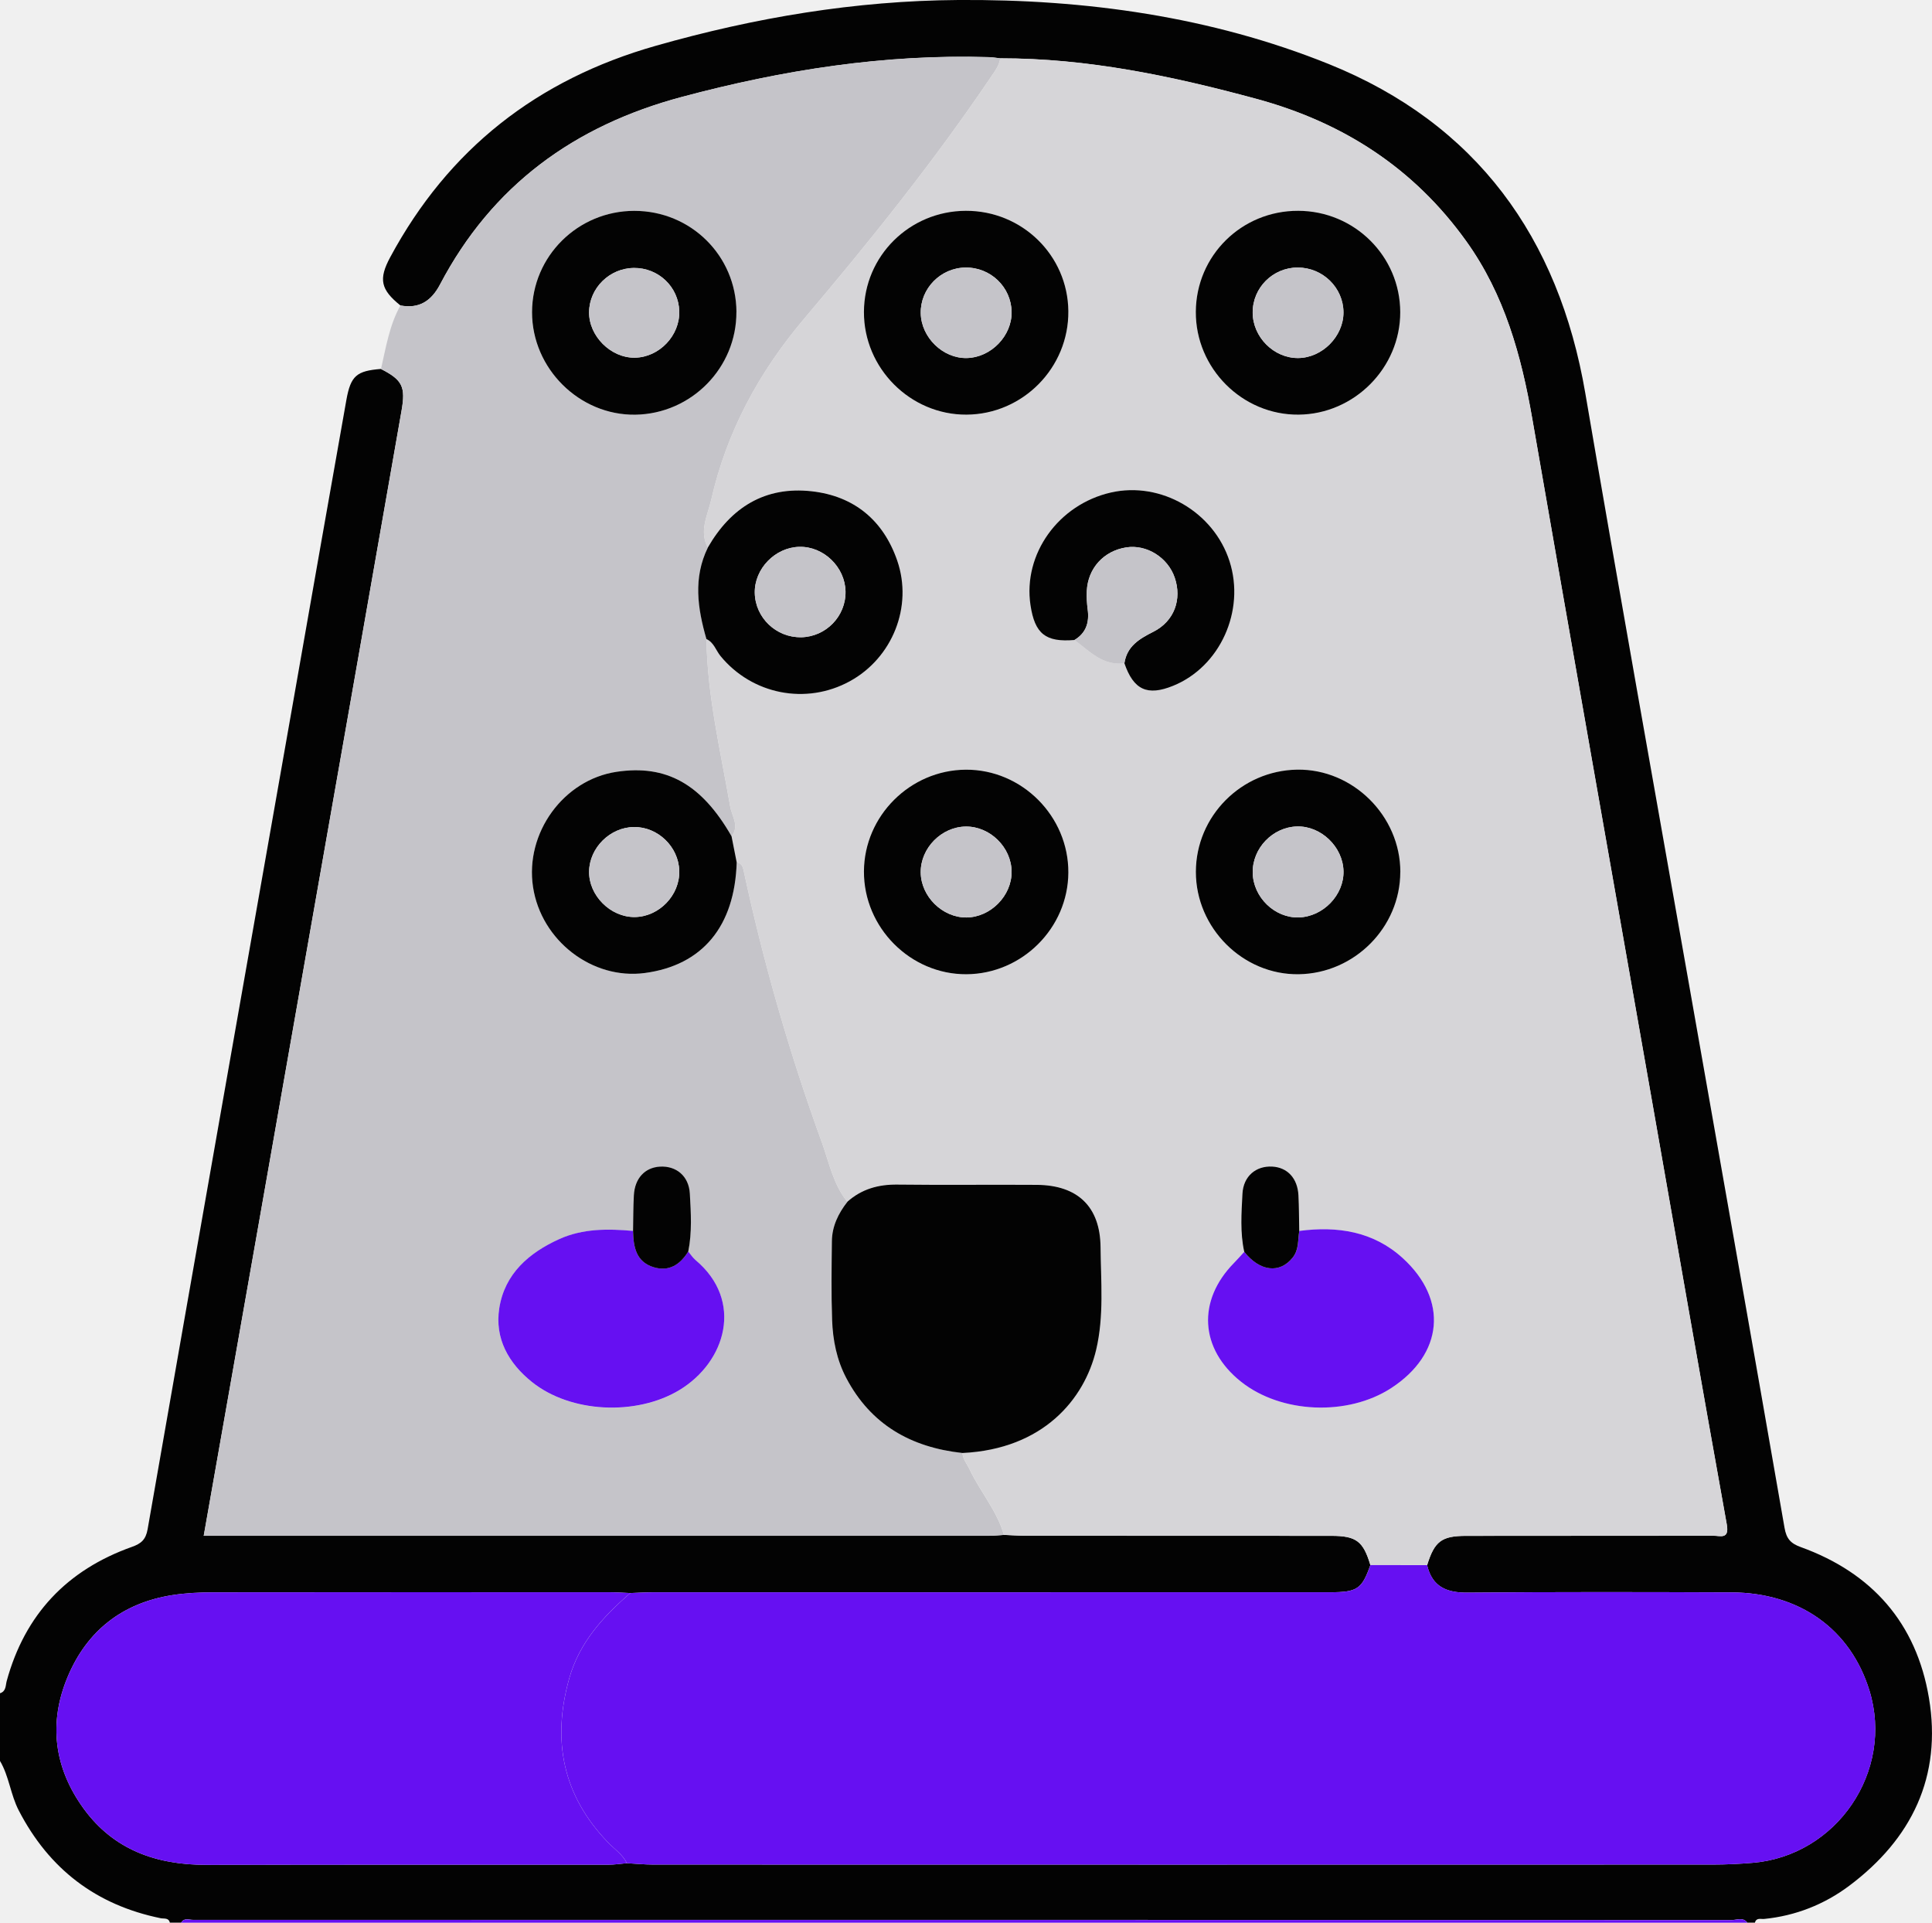
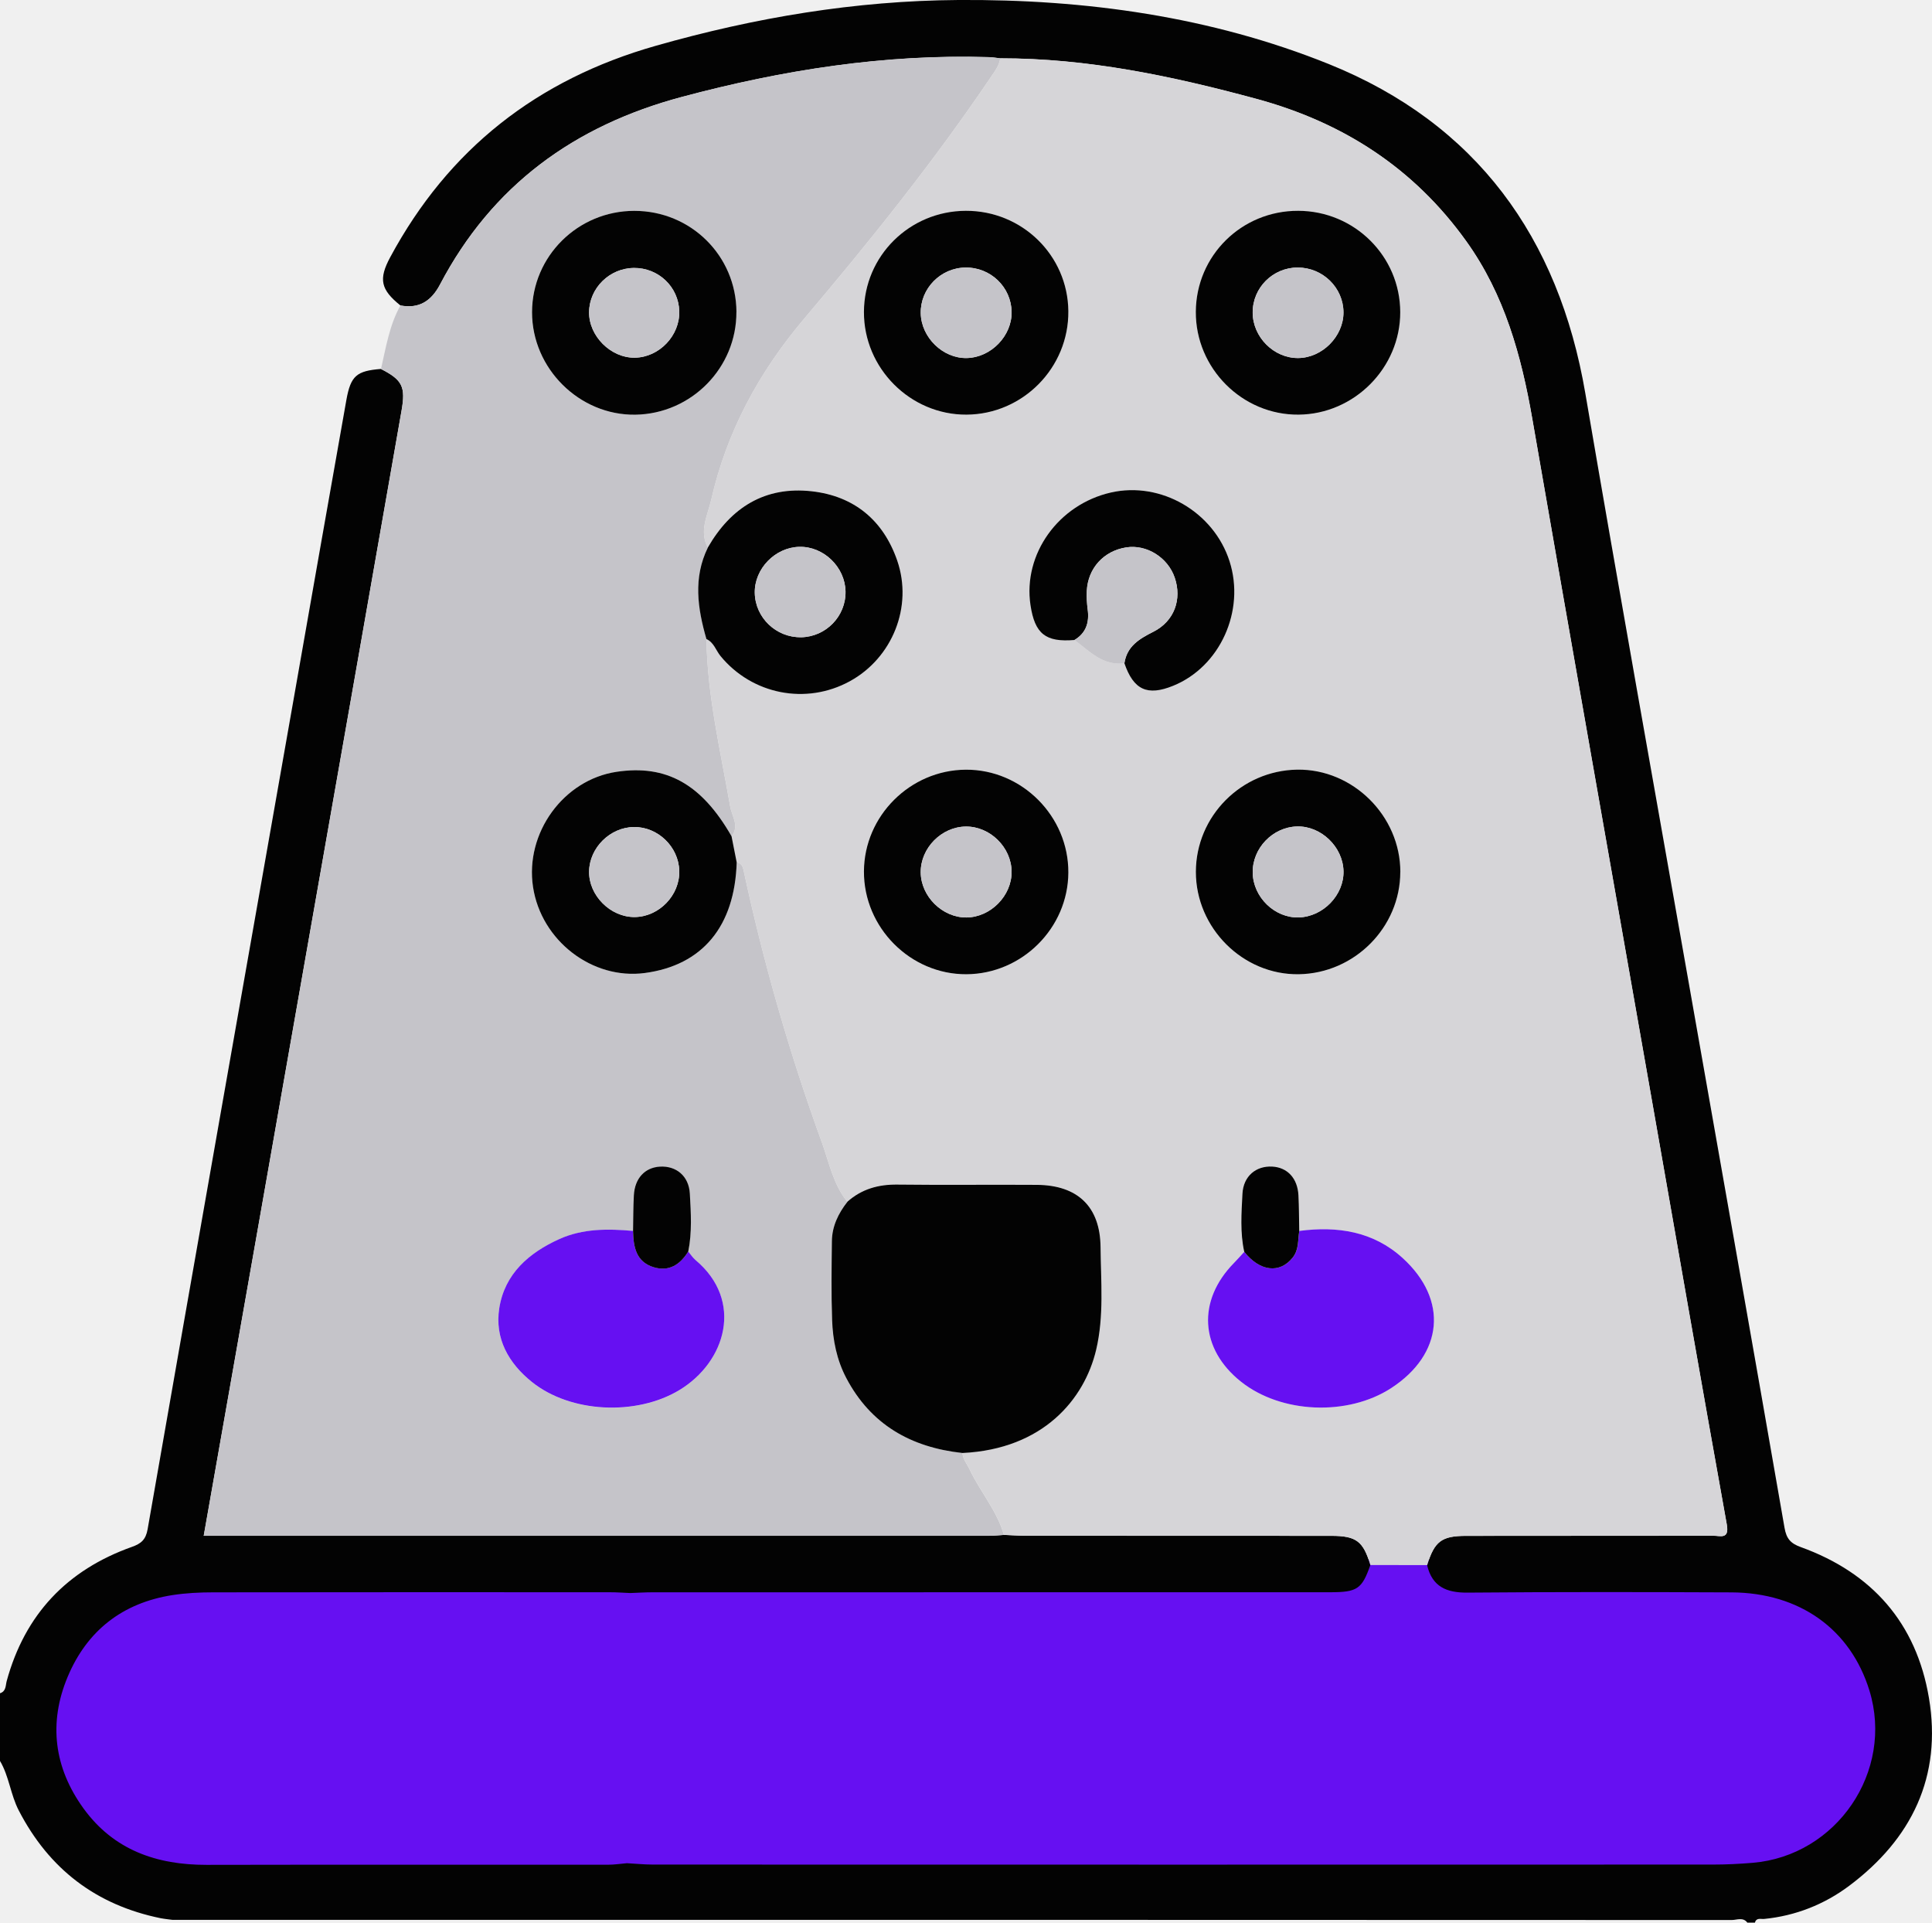
<svg xmlns="http://www.w3.org/2000/svg" width="202" height="201" viewBox="0 0 202 201" fill="none">
  <g clip-path="url(#clip0_2172_1188)">
-     <path d="M41.864 31.931C39.798 30.272 39.566 29.183 40.797 26.893C46.887 15.582 56.162 8.313 68.566 4.787C78.923 1.837 89.429 0.074 100.192 -0C113.505 -0.089 126.616 1.733 138.946 6.702C154.346 12.912 162.968 24.82 165.752 41.111C169.262 61.666 172.945 82.192 176.564 102.733C179.911 121.728 183.278 140.712 186.58 159.712C186.778 160.849 187.208 161.347 188.276 161.731C195.746 164.429 200.364 169.689 201.679 177.495C203.063 185.714 199.889 192.239 193.333 197.149C190.748 199.084 187.737 200.281 184.454 200.606C184.103 200.64 183.639 200.443 183.485 200.99H182.694C182.24 200.389 181.597 200.719 181.058 200.719C127.432 200.699 73.806 200.695 20.181 200.7C19.756 200.7 19.251 200.458 18.94 200.99H17.758C17.63 200.458 17.16 200.601 16.809 200.532C10.046 199.153 5.132 195.391 1.963 189.269C1.098 187.6 0.954 185.699 0 184.089V177.012C0.653 176.815 0.578 176.18 0.702 175.731C2.605 168.773 7.005 164.124 13.793 161.711C14.752 161.371 15.242 160.962 15.435 159.864C20.492 130.942 25.599 102.034 30.696 73.116C32.535 62.686 34.355 52.251 36.214 41.82C36.668 39.269 37.296 38.772 39.828 38.57C42.087 39.717 42.423 40.436 41.978 42.953C40.47 51.512 38.982 60.081 37.474 68.64C34.004 88.403 30.528 108.165 27.048 127.928C25.144 138.737 23.236 149.547 21.298 160.549H23.157C49.903 160.549 76.649 160.549 103.395 160.549C103.919 160.549 104.438 160.49 104.962 160.46C105.749 160.49 106.535 160.549 107.316 160.549C117.95 160.554 128.579 160.549 139.213 160.559C141.814 160.559 142.536 161.13 143.277 163.612C142.392 166.123 141.913 166.453 139.06 166.453C115.458 166.453 91.856 166.453 68.26 166.458C67.473 166.458 66.687 166.508 65.901 166.537C65.18 166.508 64.458 166.453 63.741 166.453C49.938 166.448 36.135 166.444 22.331 166.463C20.893 166.463 19.434 166.532 18.015 166.754C12.795 167.571 9.092 170.482 7.075 175.293C5.053 180.119 5.651 184.803 8.731 189.053C11.88 193.396 16.369 194.962 21.595 194.952C35.596 194.923 49.596 194.947 63.597 194.938C64.245 194.938 64.898 194.834 65.545 194.78C66.46 194.829 67.374 194.923 68.289 194.923C105.225 194.933 142.165 194.933 179.1 194.923C180.479 194.923 181.859 194.854 183.228 194.741C192.048 194.012 198.045 185.172 195.459 176.736C193.492 170.334 188.177 166.503 181.038 166.468C171.838 166.429 162.637 166.414 153.432 166.493C151.217 166.512 149.739 165.862 149.21 163.622C149.981 161.14 150.708 160.564 153.283 160.564C161.896 160.549 170.513 160.564 179.125 160.549C179.876 160.549 180.831 160.962 180.539 159.357C177.849 144.425 175.249 129.474 172.624 114.533C168.481 90.958 164.303 67.389 160.21 43.805C159.058 37.166 157.303 30.804 153.308 25.229C147.816 17.561 140.4 12.784 131.313 10.327C122.538 7.953 113.708 6.092 104.567 6.102C104.176 6.057 103.786 5.988 103.395 5.978C92.469 5.644 81.83 7.318 71.295 10.135C60.028 13.144 51.446 19.393 46.002 29.745C45.103 31.454 43.827 32.311 41.859 31.936L41.864 31.931Z" fill="#030303" />
-     <path d="M18.94 201C19.247 200.468 19.756 200.709 20.181 200.709C73.807 200.709 127.432 200.709 181.058 200.729C181.597 200.729 182.24 200.394 182.694 201H18.94Z" fill="#6610F2" />
+     <rect x="5" y="163" width="192" height="35" rx="14" fill="#6610F2" />
+     <path d="M41.864 31.931C39.798 30.272 39.566 29.183 40.797 26.893C46.887 15.582 56.162 8.313 68.566 4.787C78.923 1.837 89.429 0.074 100.192 -0C113.505 -0.089 126.616 1.733 138.946 6.702C154.346 12.912 162.968 24.82 165.752 41.111C169.262 61.666 172.945 82.192 176.564 102.733C179.911 121.728 183.278 140.712 186.58 159.712C186.778 160.849 187.208 161.347 188.276 161.731C195.746 164.429 200.364 169.689 201.679 177.495C203.063 185.714 199.889 192.239 193.333 197.149C190.748 199.084 187.737 200.281 184.454 200.606C184.103 200.64 183.639 200.443 183.485 200.99H182.694C182.24 200.389 181.597 200.719 181.058 200.719C127.432 200.699 73.806 200.695 20.181 200.7H18.015C18.015 200.7 17.16 200.601 16.809 200.532C10.046 199.153 5.132 195.391 1.963 189.269C1.098 187.6 0.954 185.699 0 184.089V177.012C0.653 176.815 0.578 176.18 0.702 175.731C2.605 168.773 7.005 164.124 13.793 161.711C14.752 161.371 15.242 160.962 15.435 159.864C20.492 130.942 25.599 102.034 30.696 73.116C32.535 62.686 34.355 52.251 36.214 41.82C36.668 39.269 37.296 38.772 39.828 38.57C42.087 39.717 42.423 40.436 41.978 42.953C40.47 51.512 38.982 60.081 37.474 68.64C34.004 88.403 30.528 108.165 27.048 127.928C25.144 138.737 23.236 149.547 21.298 160.549H23.157C49.903 160.549 76.649 160.549 103.395 160.549C103.919 160.549 104.438 160.49 104.962 160.46C105.749 160.49 106.535 160.549 107.316 160.549C117.95 160.554 128.579 160.549 139.213 160.559C141.814 160.559 142.536 161.13 143.277 163.612C142.392 166.123 141.913 166.453 139.06 166.453C115.458 166.453 91.856 166.453 68.26 166.458C67.473 166.458 66.687 166.508 65.901 166.537C65.18 166.508 64.458 166.453 63.741 166.453C49.938 166.448 36.135 166.444 22.331 166.463C20.893 166.463 19.434 166.532 18.015 166.754C12.795 167.571 9.092 170.482 7.075 175.293C5.053 180.119 5.651 184.803 8.731 189.053C11.88 193.396 16.369 194.962 21.595 194.952C35.596 194.923 49.596 194.947 63.597 194.938C64.245 194.938 64.898 194.834 65.545 194.78C66.46 194.829 67.374 194.923 68.289 194.923C105.225 194.933 142.165 194.933 179.1 194.923C180.48 194.923 181.859 194.854 183.228 194.741C192.048 194.012 198.045 185.172 195.459 176.736C193.492 170.334 188.177 166.503 181.038 166.468C171.838 166.429 162.637 166.414 153.432 166.493C151.217 166.512 149.739 165.862 149.21 163.622C149.981 161.14 150.708 160.564 153.283 160.564C161.896 160.549 170.513 160.564 179.125 160.549C179.876 160.549 180.831 160.962 180.539 159.357C177.849 144.425 175.249 129.474 172.624 114.533C168.481 90.958 164.303 67.389 160.21 43.805C159.058 37.166 157.303 30.804 153.308 25.229C147.816 17.561 140.4 12.784 131.313 10.327C122.538 7.953 113.708 6.092 104.567 6.102C104.176 6.057 103.786 5.988 103.395 5.978C92.469 5.644 81.83 7.318 71.295 10.135C60.028 13.144 51.446 19.393 46.002 29.745C45.103 31.454 43.827 32.311 41.859 31.936L41.864 31.931Z" fill="#030303" />
    <path d="M104.967 160.465C104.443 160.495 103.924 160.554 103.4 160.554C76.654 160.554 49.908 160.554 23.162 160.554H21.303C23.241 149.552 25.154 138.743 27.053 127.933C30.528 108.17 34.004 88.408 37.479 68.645C38.982 60.081 40.475 51.517 41.983 42.958C42.428 40.446 42.092 39.727 39.833 38.575C40.356 36.315 40.712 34 41.869 31.927C43.837 32.301 45.117 31.449 46.012 29.735C51.455 19.384 60.033 13.134 71.305 10.125C81.84 7.313 92.479 5.634 103.405 5.969C103.796 5.979 104.186 6.053 104.577 6.092C104.488 6.836 104.043 7.397 103.642 7.998C97.66 16.857 90.981 25.175 84.075 33.325C79.358 38.89 75.972 45.145 74.36 52.261C73.999 53.846 73.07 55.511 74.009 57.239C72.457 60.406 72.941 63.597 73.861 66.803C73.95 72.747 75.334 78.509 76.348 84.325C76.521 85.325 77.346 86.354 76.486 87.423C73.357 81.961 69.678 79.898 64.463 80.686C58.906 81.523 54.872 87.088 55.732 92.731C56.587 98.341 61.926 102.448 67.414 101.719C73.441 100.916 76.822 96.849 77.025 90.151C77.47 90.23 77.643 90.501 77.737 90.944C79.813 100.621 82.547 110.116 85.929 119.423C86.695 121.531 87.115 123.816 88.594 125.633C87.644 126.849 86.987 128.194 86.972 129.755C86.942 132.503 86.898 135.256 86.997 137.999C87.076 140.092 87.476 142.145 88.47 144.041C91.041 148.942 95.248 151.31 100.622 151.891C100.676 152.566 101.121 153.063 101.393 153.645C102.491 155.964 104.251 157.944 104.962 160.46L104.967 160.465ZM66.188 128.691C63.568 128.45 60.948 128.435 58.5 129.533C55.307 130.967 52.766 133.163 52.202 136.773C51.708 139.929 53.171 142.52 55.613 144.48C59.662 147.73 66.524 148.035 71.008 145.342C75.918 142.392 77.786 135.98 72.724 131.74C72.427 131.493 72.215 131.144 71.957 130.843C72.368 128.834 72.234 126.8 72.121 124.791C72.017 122.944 70.687 121.871 68.996 121.974C67.414 122.068 66.361 123.2 66.267 124.983C66.203 126.219 66.208 127.465 66.183 128.701L66.188 128.691ZM76.995 32.606C76.966 26.726 72.219 22.038 66.307 22.043C60.414 22.048 55.633 26.785 55.623 32.631C55.613 38.526 60.572 43.441 66.43 43.352C72.289 43.263 77.025 38.442 76.99 32.601L76.995 32.606Z" fill="#C5C4C9" />
    <path d="M88.594 125.633C87.115 123.816 86.695 121.531 85.929 119.423C82.547 110.12 79.808 100.626 77.737 90.944C77.643 90.501 77.47 90.23 77.025 90.151C76.847 89.24 76.664 88.334 76.486 87.423C77.341 86.359 76.521 85.325 76.348 84.325C75.334 78.509 73.95 72.747 73.861 66.803C74.642 67.158 74.85 67.995 75.339 68.586C78.647 72.599 84.282 73.717 88.851 71.216C93.305 68.778 95.475 63.415 93.809 58.599C92.356 54.383 89.305 51.847 84.871 51.354C79.976 50.808 76.407 53.048 74.004 57.239C73.065 55.516 73.994 53.846 74.355 52.261C75.967 45.144 79.353 38.89 84.07 33.325C90.972 25.175 97.656 16.857 103.638 7.998C104.043 7.397 104.483 6.835 104.572 6.092C113.713 6.082 122.548 7.944 131.318 10.317C140.405 12.775 147.821 17.552 153.313 25.219C157.303 30.789 159.063 37.157 160.215 43.795C164.308 67.379 168.486 90.949 172.629 114.523C175.254 129.469 177.859 144.416 180.544 159.347C180.836 160.958 179.876 160.539 179.13 160.539C170.518 160.554 161.901 160.539 153.288 160.554C150.713 160.554 149.986 161.135 149.215 163.617C147.237 163.617 145.26 163.612 143.282 163.607C142.541 161.125 141.819 160.559 139.218 160.554C128.584 160.544 117.955 160.554 107.321 160.544C106.535 160.544 105.749 160.485 104.967 160.455C104.256 157.939 102.496 155.959 101.398 153.64C101.126 153.058 100.681 152.561 100.627 151.886C109.096 151.483 113.392 146.238 114.608 141.101C115.443 137.57 115.102 133.946 115.068 130.366C115.028 126.13 112.675 123.885 108.403 123.855C103.549 123.821 98.694 123.89 93.834 123.826C91.837 123.801 90.087 124.294 88.594 125.623V125.633ZM117.559 69.329C118.509 72.122 119.952 72.791 122.656 71.693C127.566 69.704 130.216 63.848 128.554 58.672C126.893 53.497 121.371 50.3 116.15 51.487C110.653 52.738 106.945 57.929 107.741 63.252C108.191 66.261 109.323 67.162 112.344 66.906C113.921 68.064 115.3 69.635 117.559 69.325V69.329ZM130.092 130.868C129.736 131.252 129.395 131.646 129.024 132.02C125.143 135.965 125.435 141.013 129.746 144.44C133.933 147.774 140.899 148.07 145.452 145.11C150.91 141.559 151.444 135.866 146.634 131.503C143.564 128.721 139.826 128.154 135.842 128.681C135.817 127.44 135.822 126.194 135.758 124.953C135.664 123.176 134.596 122.043 133.014 121.954C131.323 121.866 129.998 122.949 129.904 124.801C129.8 126.815 129.642 128.854 130.092 130.863V130.868ZM90.324 91.087C90.294 96.972 95.184 101.886 101.042 101.847C106.861 101.812 111.666 97.016 111.696 91.219C111.726 85.33 106.841 80.43 100.978 80.464C95.154 80.499 90.353 85.285 90.324 91.087ZM146.402 91.17C146.412 85.305 141.448 80.375 135.619 80.464C129.771 80.558 125.034 85.33 125.025 91.141C125.015 97.026 129.954 101.94 135.782 101.852C141.611 101.763 146.387 96.957 146.397 91.17H146.402ZM135.728 22.043C129.82 22.033 125.064 26.721 125.03 32.596C124.995 38.511 129.894 43.411 135.782 43.352C141.606 43.293 146.412 38.452 146.402 32.641C146.392 26.795 141.621 22.053 135.728 22.043ZM100.973 22.043C95.085 22.067 90.349 26.77 90.329 32.611C90.309 38.501 95.189 43.386 101.057 43.352C106.96 43.317 111.76 38.432 111.701 32.527C111.642 26.692 106.856 22.013 100.973 22.043Z" fill="#D6D5D8" />
-     <path d="M143.282 163.612C145.26 163.612 147.237 163.617 149.215 163.622C149.744 165.863 151.222 166.508 153.437 166.493C162.637 166.414 171.838 166.429 181.043 166.468C188.182 166.503 193.497 170.329 195.464 176.736C198.055 185.172 192.058 194.012 183.233 194.741C181.859 194.854 180.48 194.923 179.105 194.923C142.17 194.933 105.229 194.933 68.294 194.923C67.379 194.923 66.465 194.829 65.55 194.78C65.105 193.869 64.255 193.318 63.578 192.613C58.822 187.684 57.694 181.922 59.524 175.446C60.582 171.703 63.059 169 65.906 166.537C66.692 166.513 67.478 166.459 68.264 166.459C91.866 166.459 115.468 166.459 139.065 166.454C141.923 166.454 142.397 166.119 143.282 163.612Z" fill="#6610F2" />
-     <path d="M65.901 166.537C63.054 168.995 60.577 171.703 59.519 175.446C57.69 181.922 58.817 187.684 63.573 192.613C64.25 193.313 65.095 193.864 65.545 194.78C64.898 194.834 64.245 194.938 63.597 194.938C49.596 194.948 35.596 194.928 21.595 194.953C16.369 194.962 11.88 193.396 8.731 189.053C5.651 184.803 5.053 180.12 7.075 175.293C9.092 170.487 12.795 167.572 18.015 166.754C19.434 166.532 20.893 166.463 22.331 166.463C36.135 166.444 49.938 166.449 63.741 166.454C64.463 166.454 65.184 166.508 65.901 166.537Z" fill="#6610F2" />
    <path d="M88.593 125.633C90.087 124.303 91.837 123.811 93.834 123.836C98.689 123.895 103.544 123.831 108.403 123.865C112.675 123.895 115.028 126.14 115.068 130.376C115.102 133.956 115.443 137.58 114.608 141.111C113.392 146.248 109.095 151.492 100.627 151.896C95.253 151.31 91.046 148.942 88.475 144.046C87.481 142.15 87.076 140.097 87.001 138.004C86.903 135.261 86.947 132.508 86.977 129.76C86.992 128.199 87.649 126.849 88.598 125.638L88.593 125.633Z" fill="#030303" />
    <path d="M71.957 130.833C72.21 131.134 72.427 131.479 72.724 131.73C77.786 135.975 75.918 142.382 71.008 145.332C66.524 148.025 59.662 147.72 55.613 144.47C53.171 142.51 51.708 139.924 52.202 136.763C52.766 133.158 55.307 130.962 58.5 129.524C60.947 128.425 63.568 128.445 66.188 128.681C66.223 130.326 66.49 131.902 68.334 132.468C69.955 132.966 71.122 132.193 71.957 130.829V130.833Z" fill="#6610F2" />
    <path d="M74.004 57.244C76.412 53.053 79.976 50.813 84.871 51.359C89.305 51.857 92.356 54.393 93.809 58.603C95.47 63.42 93.305 68.783 88.85 71.22C84.277 73.722 78.641 72.604 75.339 68.591C74.85 67.995 74.642 67.158 73.861 66.808C72.936 63.607 72.457 60.411 74.009 57.244H74.004ZM83.748 66.621C86.354 66.576 88.455 64.419 88.406 61.829C88.356 59.278 86.117 57.111 83.585 57.166C81.039 57.22 78.864 59.47 78.918 61.992C78.973 64.577 81.153 66.66 83.753 66.616L83.748 66.621Z" fill="#030303" />
    <path d="M76.486 87.422C76.664 88.334 76.847 89.24 77.025 90.151C76.822 96.848 73.441 100.916 67.414 101.719C61.926 102.448 56.587 98.341 55.732 92.731C54.871 87.088 58.906 81.518 64.463 80.686C69.678 79.903 73.356 81.966 76.486 87.422ZM66.361 95.868C68.922 95.844 71.102 93.573 71.023 91.017C70.944 88.511 68.778 86.428 66.282 86.457C63.79 86.487 61.64 88.619 61.595 91.096C61.551 93.613 63.83 95.893 66.361 95.868Z" fill="#030303" />
    <path d="M76.995 32.601C77.025 38.442 72.294 43.258 66.435 43.352C60.577 43.44 55.618 38.521 55.628 32.631C55.638 26.785 60.419 22.048 66.312 22.043C72.224 22.038 76.966 26.726 77 32.606L76.995 32.601ZM66.267 28.011C63.726 28.036 61.62 30.109 61.59 32.621C61.556 35.128 63.859 37.427 66.366 37.393C68.922 37.358 71.097 35.078 71.018 32.522C70.939 29.981 68.838 27.987 66.267 28.011Z" fill="#030303" />
    <path d="M71.957 130.833C71.122 132.197 69.95 132.971 68.334 132.473C66.49 131.907 66.223 130.331 66.188 128.686C66.213 127.445 66.203 126.204 66.272 124.968C66.366 123.185 67.419 122.053 69.001 121.959C70.692 121.861 72.022 122.934 72.126 124.776C72.239 126.79 72.368 128.824 71.962 130.828L71.957 130.833Z" fill="#030303" />
    <path d="M135.847 128.681C139.831 128.159 143.569 128.721 146.639 131.503C151.449 135.866 150.915 141.559 145.457 145.11C140.904 148.07 133.938 147.774 129.751 144.44C125.44 141.013 125.148 135.96 129.029 132.02C129.395 131.646 129.741 131.252 130.097 130.863C131.728 132.926 133.8 133.163 135.154 131.478C135.832 130.636 135.688 129.632 135.851 128.681H135.847Z" fill="#6610F2" />
    <path d="M90.329 91.087C90.358 85.29 95.159 80.499 100.983 80.464C106.846 80.43 111.731 85.33 111.701 91.219C111.671 97.021 106.861 101.812 101.047 101.847C95.189 101.881 90.299 96.972 90.329 91.087ZM101.052 95.913C103.578 95.888 105.793 93.638 105.768 91.121C105.744 88.58 103.514 86.383 100.983 86.408C98.437 86.433 96.246 88.654 96.266 91.19C96.281 93.716 98.54 95.942 101.052 95.913Z" fill="#030303" />
    <path d="M146.407 91.165C146.397 96.952 141.621 101.758 135.792 101.847C129.963 101.936 125.025 97.021 125.034 91.136C125.044 85.325 129.776 80.553 135.629 80.459C141.453 80.371 146.421 85.3 146.412 91.165H146.407ZM130.977 91.244C131.026 93.805 133.286 95.987 135.802 95.908C138.343 95.829 140.528 93.564 140.469 91.062C140.405 88.531 138.131 86.339 135.624 86.398C133.063 86.457 130.927 88.683 130.977 91.244Z" fill="#030303" />
    <path d="M135.728 22.038C141.621 22.048 146.392 26.79 146.402 32.636C146.412 38.447 141.606 43.293 135.782 43.347C129.894 43.406 124.995 38.506 125.029 32.591C125.064 26.716 129.815 22.023 135.728 22.038ZM135.698 27.967C133.078 27.967 130.962 30.08 130.972 32.68C130.982 35.246 133.187 37.447 135.718 37.432C138.239 37.418 140.469 35.172 140.464 32.66C140.459 30.09 138.304 27.972 135.693 27.972L135.698 27.967Z" fill="#030303" />
    <path d="M100.973 22.038C106.856 22.013 111.642 26.687 111.701 32.523C111.76 38.427 106.96 43.312 101.057 43.347C95.183 43.381 90.304 38.496 90.329 32.606C90.349 26.766 95.085 22.063 100.973 22.038ZM105.768 32.592C105.724 30.006 103.563 27.928 100.943 27.967C98.338 28.002 96.222 30.164 96.271 32.739C96.316 35.275 98.59 37.487 101.091 37.428C103.623 37.368 105.813 35.108 105.773 32.592H105.768Z" fill="#030303" />
    <path d="M112.344 66.906C109.323 67.162 108.191 66.261 107.741 63.252C106.945 57.929 110.653 52.738 116.15 51.487C121.371 50.3 126.893 53.497 128.555 58.672C130.216 63.848 127.566 69.704 122.657 71.693C119.957 72.791 118.514 72.122 117.559 69.329C117.826 67.552 119.117 66.788 120.585 66.045C122.78 64.942 123.596 62.652 122.82 60.386C122.098 58.273 119.883 56.895 117.752 57.225C115.404 57.589 113.748 59.396 113.629 61.77C113.594 62.42 113.639 63.08 113.723 63.725C113.901 65.075 113.56 66.173 112.339 66.906H112.344Z" fill="#030303" />
    <path d="M112.344 66.906C113.56 66.173 113.906 65.074 113.728 63.725C113.644 63.08 113.604 62.42 113.634 61.77C113.753 59.401 115.409 57.594 117.757 57.224C119.888 56.89 122.103 58.273 122.825 60.386C123.601 62.656 122.78 64.941 120.59 66.044C119.117 66.783 117.831 67.552 117.564 69.329C115.305 69.639 113.921 68.069 112.349 66.911L112.344 66.906Z" fill="#C5C4C9" />
    <path d="M135.847 128.681C135.683 129.632 135.827 130.636 135.149 131.479C133.795 133.168 131.723 132.926 130.092 130.863C129.647 128.859 129.8 126.815 129.904 124.801C129.998 122.949 131.323 121.866 133.014 121.954C134.601 122.038 135.664 123.171 135.758 124.953C135.822 126.194 135.817 127.435 135.842 128.681H135.847Z" fill="#030303" />
    <path d="M83.748 66.616C81.148 66.66 78.968 64.572 78.913 61.992C78.859 59.47 81.034 57.22 83.58 57.166C86.112 57.111 88.351 59.278 88.401 61.829C88.45 64.415 86.354 66.577 83.743 66.621L83.748 66.616Z" fill="#C5C4C9" />
    <path d="M66.356 95.868C63.825 95.893 61.551 93.613 61.59 91.096C61.63 88.619 63.785 86.487 66.277 86.457C68.774 86.428 70.939 88.511 71.018 91.018C71.097 93.573 68.917 95.839 66.356 95.868Z" fill="#C5C4C9" />
    <path d="M66.272 28.012C68.843 27.987 70.944 29.981 71.023 32.522C71.102 35.078 68.927 37.358 66.371 37.393C63.864 37.427 61.56 35.123 61.595 32.621C61.63 30.109 63.731 28.041 66.272 28.012Z" fill="#C5C4C9" />
    <path d="M101.052 95.913C98.54 95.937 96.281 93.711 96.266 91.19C96.251 88.654 98.442 86.433 100.983 86.408C103.514 86.383 105.748 88.58 105.768 91.121C105.793 93.638 103.578 95.888 101.052 95.913Z" fill="#C5C4C9" />
    <path d="M130.977 91.244C130.927 88.688 133.063 86.457 135.624 86.398C138.136 86.344 140.405 88.531 140.469 91.062C140.533 93.559 138.348 95.829 135.802 95.908C133.281 95.987 131.026 93.805 130.977 91.244Z" fill="#C5C4C9" />
    <path d="M135.698 27.967C138.309 27.967 140.464 30.085 140.469 32.655C140.474 35.167 138.239 37.413 135.723 37.427C133.187 37.442 130.987 35.241 130.977 32.675C130.967 30.075 133.083 27.967 135.703 27.962L135.698 27.967Z" fill="#C5C4C9" />
    <path d="M105.768 32.596C105.808 35.113 103.623 37.373 101.087 37.432C98.585 37.492 96.311 35.275 96.266 32.744C96.222 30.169 98.338 28.007 100.938 27.972C103.558 27.938 105.724 30.011 105.763 32.596H105.768Z" fill="#C5C4C9" />
  </g>
  <defs>
    <clipPath id="clip0_2172_1188">
      <rect width="202" height="201" fill="white" />
    </clipPath>
  </defs>
</svg>
